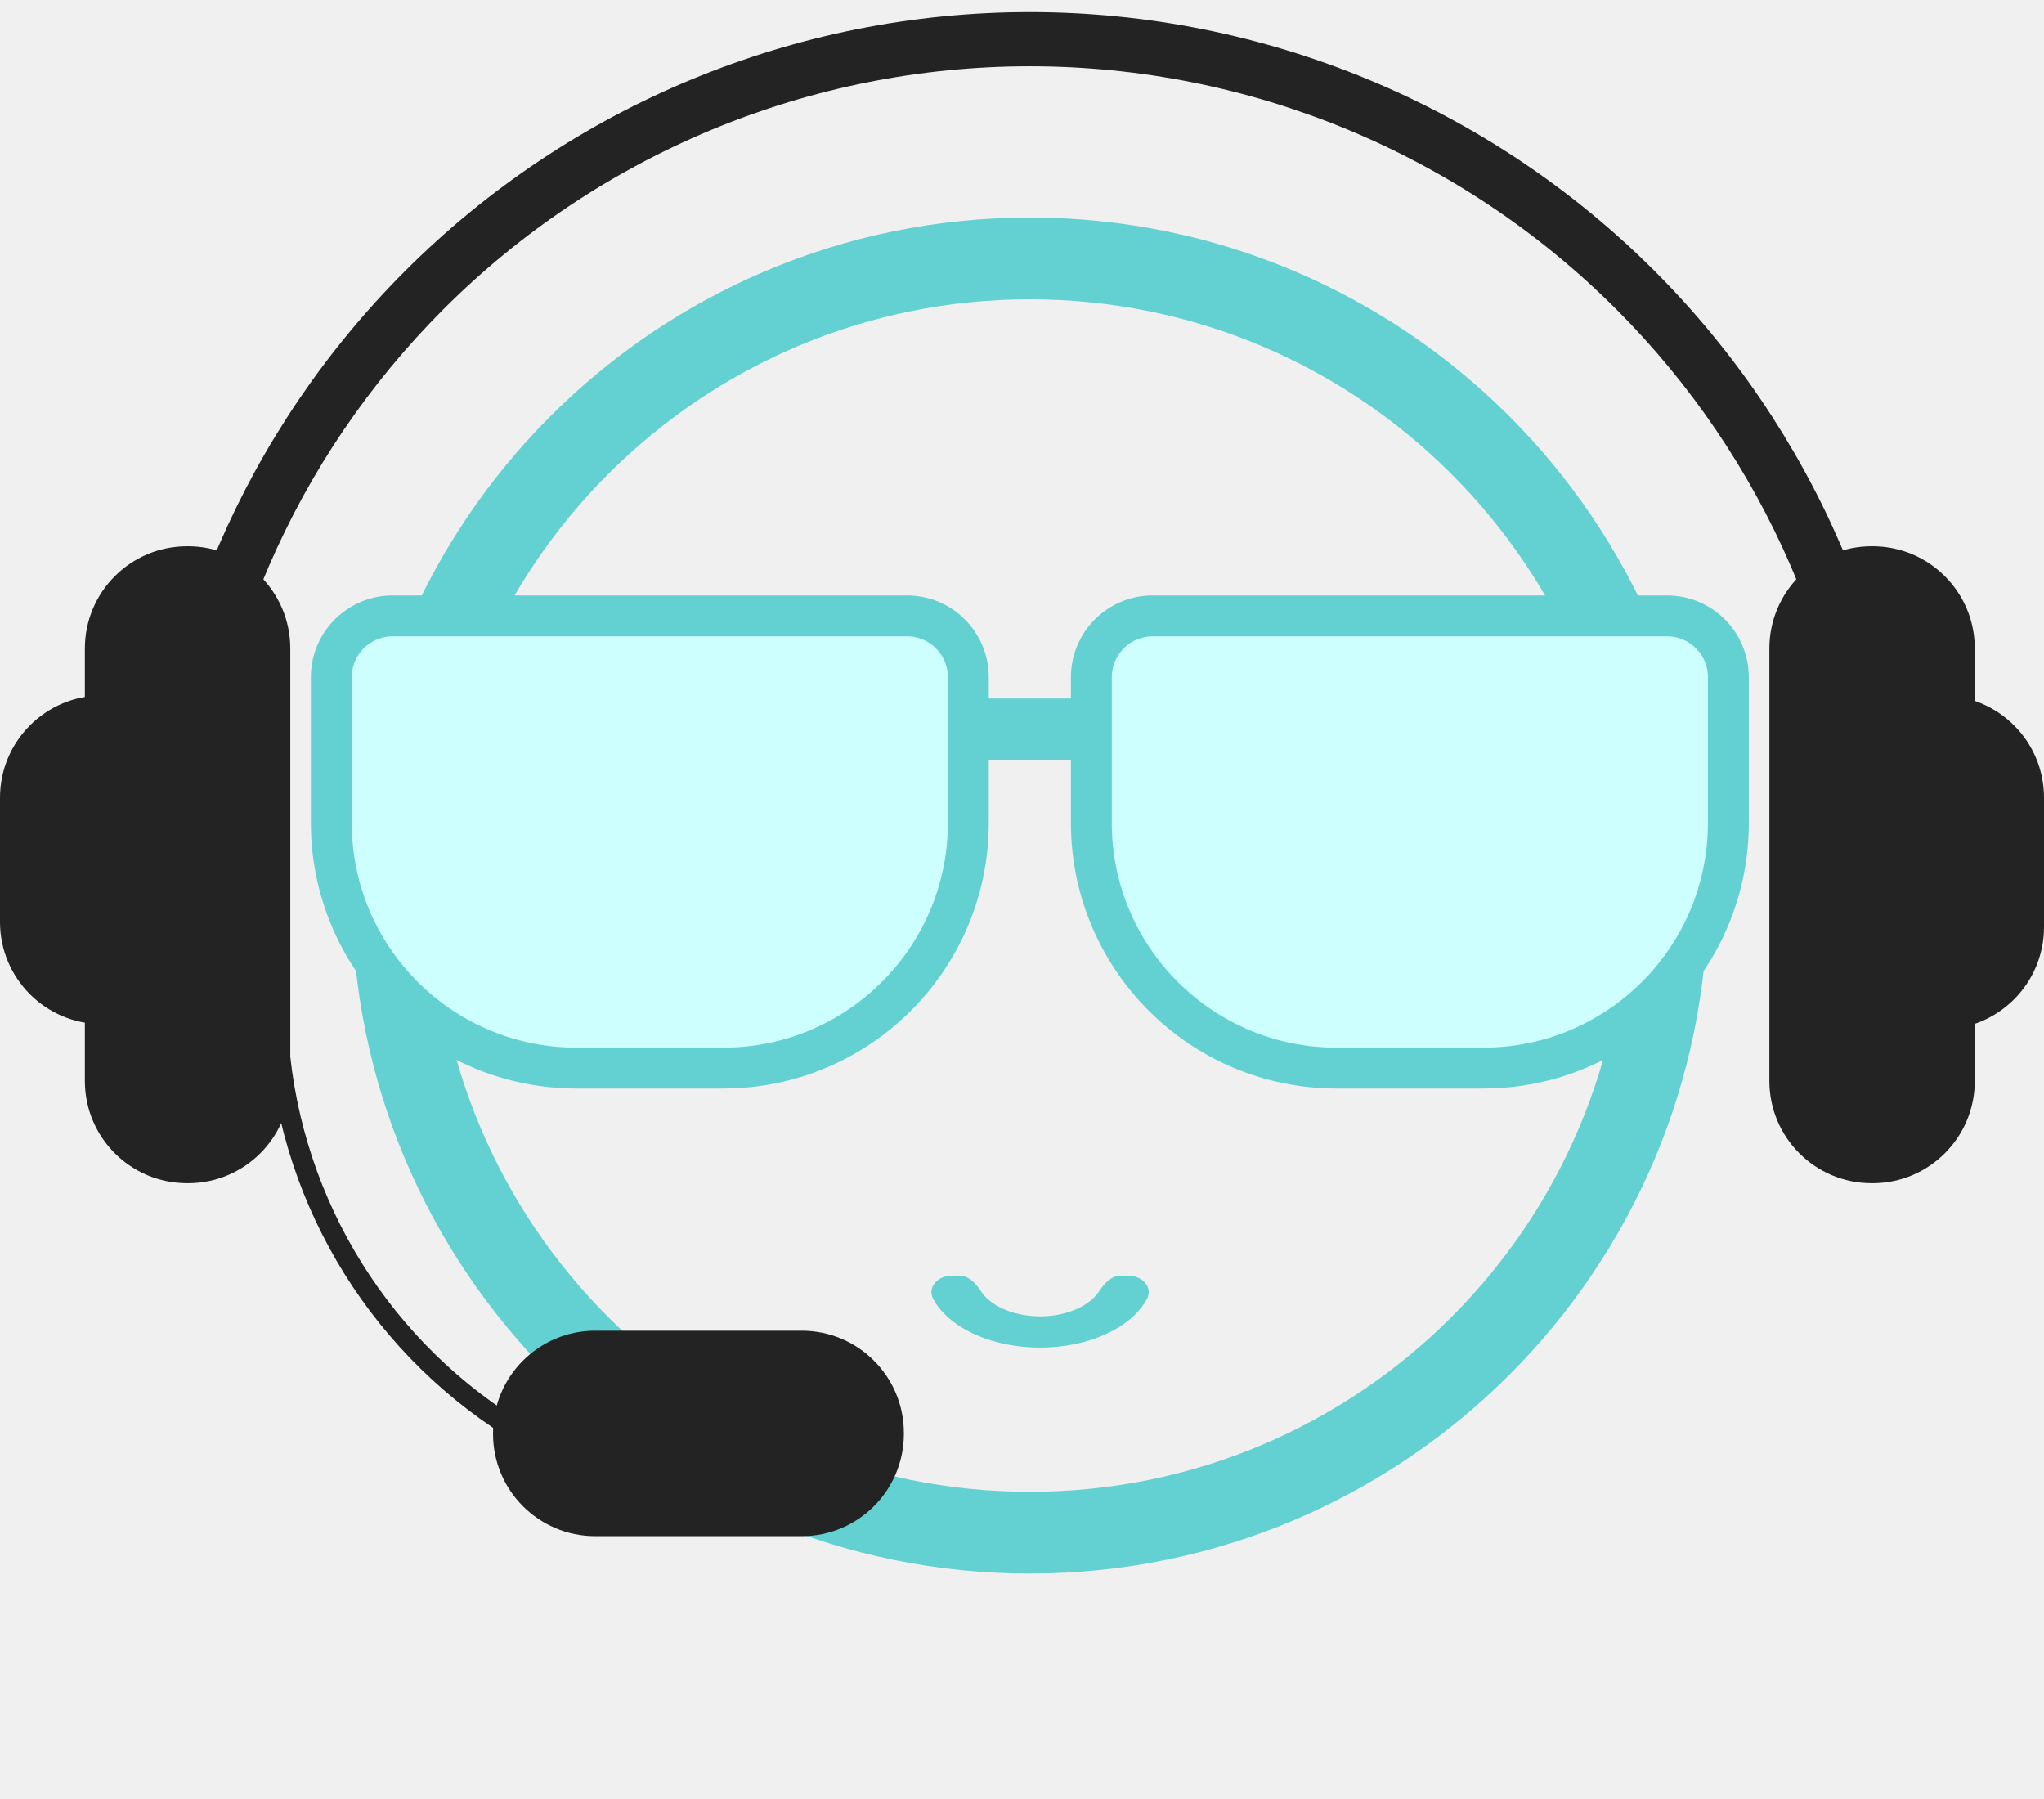
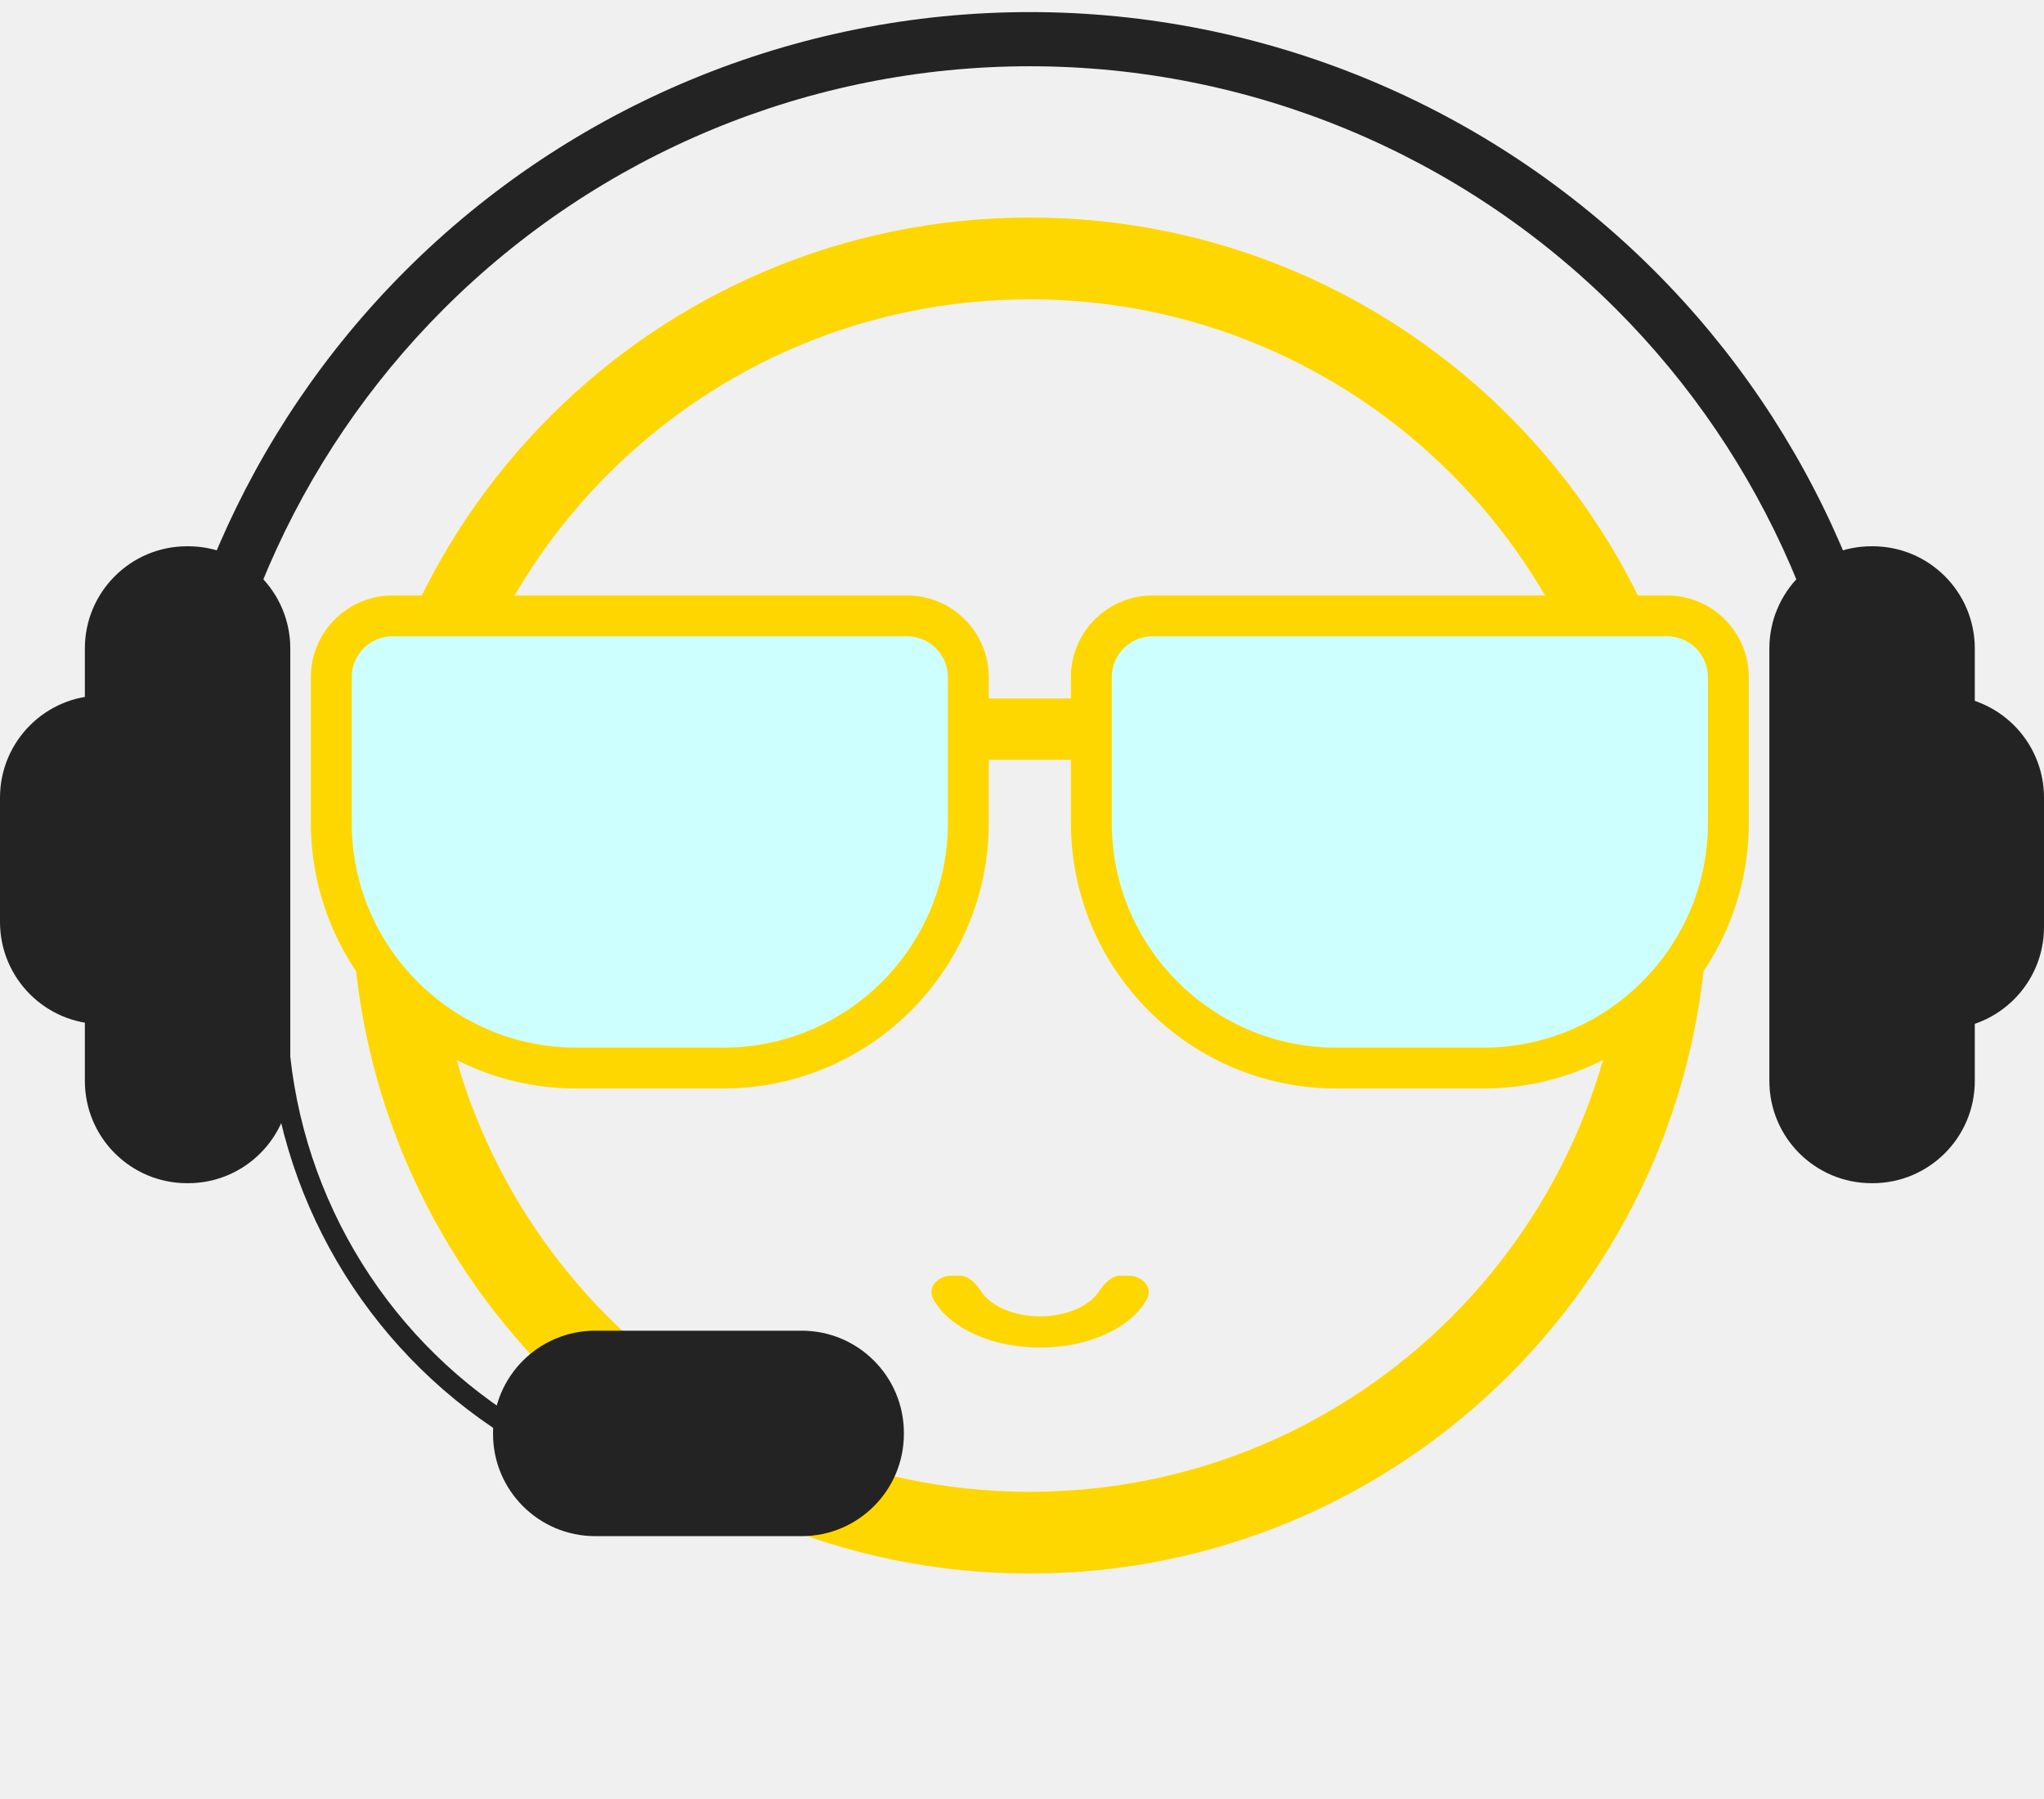
<svg xmlns="http://www.w3.org/2000/svg" width="100" height="88" viewBox="0 0 100 88" fill="none">
  <g id="Group 4">
-     <circle id="Ellipse 5" cx="50.383" cy="43.807" r="31.166" stroke="#63D1D1" stroke-width="4" />
+     <circle id="Ellipse 5" cx="50.383" cy="43.807" r="31.166" stroke="#ffd700" stroke-width="4" />
    <g id="Ellipse 7">
      <mask id="path-2-inside-1_345_380" fill="white">
        <path d="M55.213 62.4C55.875 62.4 56.425 62.965 56.11 63.548C56.073 63.614 56.034 63.681 55.991 63.746C55.714 64.173 55.306 64.561 54.793 64.887C54.28 65.214 53.67 65.473 53 65.65C52.329 65.826 51.61 65.918 50.885 65.918C50.159 65.918 49.44 65.826 48.769 65.65C48.099 65.473 47.489 65.214 46.976 64.887C46.463 64.561 46.056 64.173 45.778 63.746C45.735 63.681 45.696 63.614 45.659 63.548C45.344 62.965 45.894 62.4 46.556 62.4H46.946C47.393 62.4 47.75 62.787 47.994 63.162C48.151 63.403 48.382 63.623 48.672 63.808C48.963 63.993 49.307 64.139 49.687 64.239C50.067 64.34 50.474 64.391 50.885 64.391C51.295 64.391 51.702 64.34 52.082 64.239C52.462 64.139 52.806 63.993 53.097 63.808C53.388 63.623 53.618 63.403 53.775 63.162C54.019 62.787 54.376 62.4 54.823 62.4H55.213Z" />
      </mask>
-       <path d="M55.213 62.4C55.875 62.4 56.425 62.965 56.11 63.548C56.073 63.614 56.034 63.681 55.991 63.746C55.714 64.173 55.306 64.561 54.793 64.887C54.28 65.214 53.67 65.473 53 65.65C52.329 65.826 51.61 65.918 50.885 65.918C50.159 65.918 49.44 65.826 48.769 65.65C48.099 65.473 47.489 65.214 46.976 64.887C46.463 64.561 46.056 64.173 45.778 63.746C45.735 63.681 45.696 63.614 45.659 63.548C45.344 62.965 45.894 62.4 46.556 62.4H46.946C47.393 62.4 47.75 62.787 47.994 63.162C48.151 63.403 48.382 63.623 48.672 63.808C48.963 63.993 49.307 64.139 49.687 64.239C50.067 64.34 50.474 64.391 50.885 64.391C51.295 64.391 51.702 64.34 52.082 64.239C52.462 64.139 52.806 63.993 53.097 63.808C53.388 63.623 53.618 63.403 53.775 63.162C54.019 62.787 54.376 62.4 54.823 62.4H55.213Z" stroke="#63D1D1" stroke-width="6" mask="url(#path-2-inside-1_345_380)" />
+       <path d="M55.213 62.4C55.875 62.4 56.425 62.965 56.11 63.548C56.073 63.614 56.034 63.681 55.991 63.746C55.714 64.173 55.306 64.561 54.793 64.887C54.28 65.214 53.67 65.473 53 65.65C52.329 65.826 51.61 65.918 50.885 65.918C50.159 65.918 49.44 65.826 48.769 65.65C48.099 65.473 47.489 65.214 46.976 64.887C46.463 64.561 46.056 64.173 45.778 63.746C45.735 63.681 45.696 63.614 45.659 63.548C45.344 62.965 45.894 62.4 46.556 62.4H46.946C47.393 62.4 47.75 62.787 47.994 63.162C48.151 63.403 48.382 63.623 48.672 63.808C48.963 63.993 49.307 64.139 49.687 64.239C50.067 64.34 50.474 64.391 50.885 64.391C51.295 64.391 51.702 64.34 52.082 64.239C52.462 64.139 52.806 63.993 53.097 63.808C53.388 63.623 53.618 63.403 53.775 63.162C54.019 62.787 54.376 62.4 54.823 62.4H55.213Z" stroke="#ffd700" stroke-width="6" mask="url(#path-2-inside-1_345_380)" />
    </g>
    <g id="Ellipse 6">
      <mask id="path-3-inside-2_345_380" fill="white">
        <path d="M92.275 43.807C93.006 43.807 93.602 43.213 93.579 42.482C93.243 31.501 88.734 21.04 80.942 13.248C72.838 5.144 61.845 0.591 50.384 0.591C38.922 0.591 27.93 5.144 19.826 13.248C12.034 21.04 7.525 31.501 7.188 42.482C7.166 43.213 7.761 43.807 8.493 43.807C9.225 43.807 9.816 43.213 9.84 42.482C10.175 32.204 14.405 22.417 21.7 15.122C29.307 7.515 39.625 3.241 50.384 3.241C61.142 3.241 71.461 7.515 79.068 15.122C86.363 22.417 90.592 32.204 90.928 42.482C90.952 43.213 91.543 43.807 92.275 43.807Z" />
      </mask>
      <path d="M92.275 43.807C93.006 43.807 93.602 43.213 93.579 42.482C93.243 31.501 88.734 21.04 80.942 13.248C72.838 5.144 61.845 0.591 50.384 0.591C38.922 0.591 27.93 5.144 19.826 13.248C12.034 21.04 7.525 31.501 7.188 42.482C7.166 43.213 7.761 43.807 8.493 43.807C9.225 43.807 9.816 43.213 9.84 42.482C10.175 32.204 14.405 22.417 21.7 15.122C29.307 7.515 39.625 3.241 50.384 3.241C61.142 3.241 71.461 7.515 79.068 15.122C86.363 22.417 90.592 32.204 90.928 42.482C90.952 43.213 91.543 43.807 92.275 43.807Z" fill="#232323" stroke="#232323" stroke-width="8" mask="url(#path-3-inside-2_345_380)" />
    </g>
-     <path id="Rectangle 62" d="M16.209 33.127C16.209 31.47 17.552 30.127 19.209 30.127H44.374C46.031 30.127 47.374 31.47 47.374 33.127V40.247C47.374 46.874 42.002 52.247 35.374 52.247H28.209C21.581 52.247 16.209 46.874 16.209 40.247V33.127Z" fill="#CDFFFF" stroke="#63D1D1" stroke-width="2" />
-     <path id="Rectangle 63" d="M53.393 33.127C53.393 31.47 54.736 30.127 56.393 30.127H81.558C83.215 30.127 84.558 31.47 84.558 33.127V40.247C84.558 46.874 79.186 52.247 72.558 52.247H65.393C58.765 52.247 53.393 46.874 53.393 40.247V33.127Z" fill="#CDFFFF" stroke="#63D1D1" stroke-width="2" />
-     <line id="Line 4" x1="47.369" y1="35.666" x2="53.399" y2="35.666" stroke="#63D1D1" stroke-width="3" />
+     <path id="Rectangle 62" d="M16.209 33.127C16.209 31.47 17.552 30.127 19.209 30.127H44.374C46.031 30.127 47.374 31.47 47.374 33.127V40.247C47.374 46.874 42.002 52.247 35.374 52.247H28.209C21.581 52.247 16.209 46.874 16.209 40.247V33.127Z" fill="#CDFFFF" stroke="#ffd700" stroke-width="2" />
+     <path id="Rectangle 63" d="M53.393 33.127C53.393 31.47 54.736 30.127 56.393 30.127H81.558C83.215 30.127 84.558 31.47 84.558 33.127V40.247C84.558 46.874 79.186 52.247 72.558 52.247H65.393C58.765 52.247 53.393 46.874 53.393 40.247V33.127Z" fill="#CDFFFF" stroke="#ffd700" stroke-width="2" />
+     <line id="Line 4" x1="47.369" y1="35.666" x2="53.399" y2="35.666" stroke="#ffd700" stroke-width="3" />
    <rect id="Rectangle 64" x="4.652" y="27.221" width="9.05" height="30.156" rx="4.5" fill="#232323" stroke="#232323" />
    <rect id="Rectangle 65" x="87.064" y="27.221" width="9.05" height="30.156" rx="4.5" fill="#232323" stroke="#232323" />
    <rect id="Rectangle 67" x="0.5" y="34.518" width="9.05" height="15.08" rx="4.5" fill="#232323" stroke="#232323" />
    <rect id="Rectangle 68" x="24.121" y="65.092" width="20.1" height="10.05" rx="5" fill="#232323" />
    <path id="Line 5" d="M13.496 48.427L13.585 50.246C13.976 58.242 18.237 65.547 25.006 69.822V69.822" stroke="#232323" />
    <rect id="Rectangle 66" x="90.294" y="34.518" width="9.206" height="15.33" rx="4.5" fill="#232323" stroke="#232323" />
  </g>
</svg>
